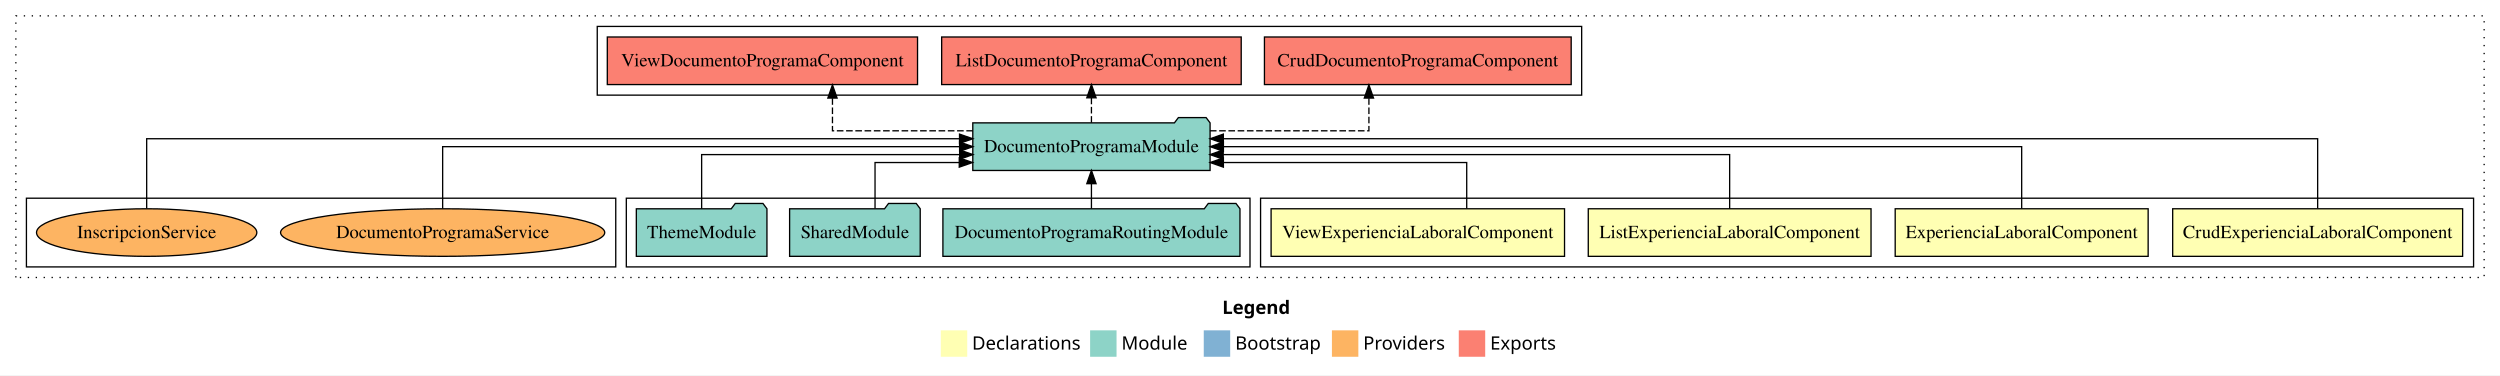
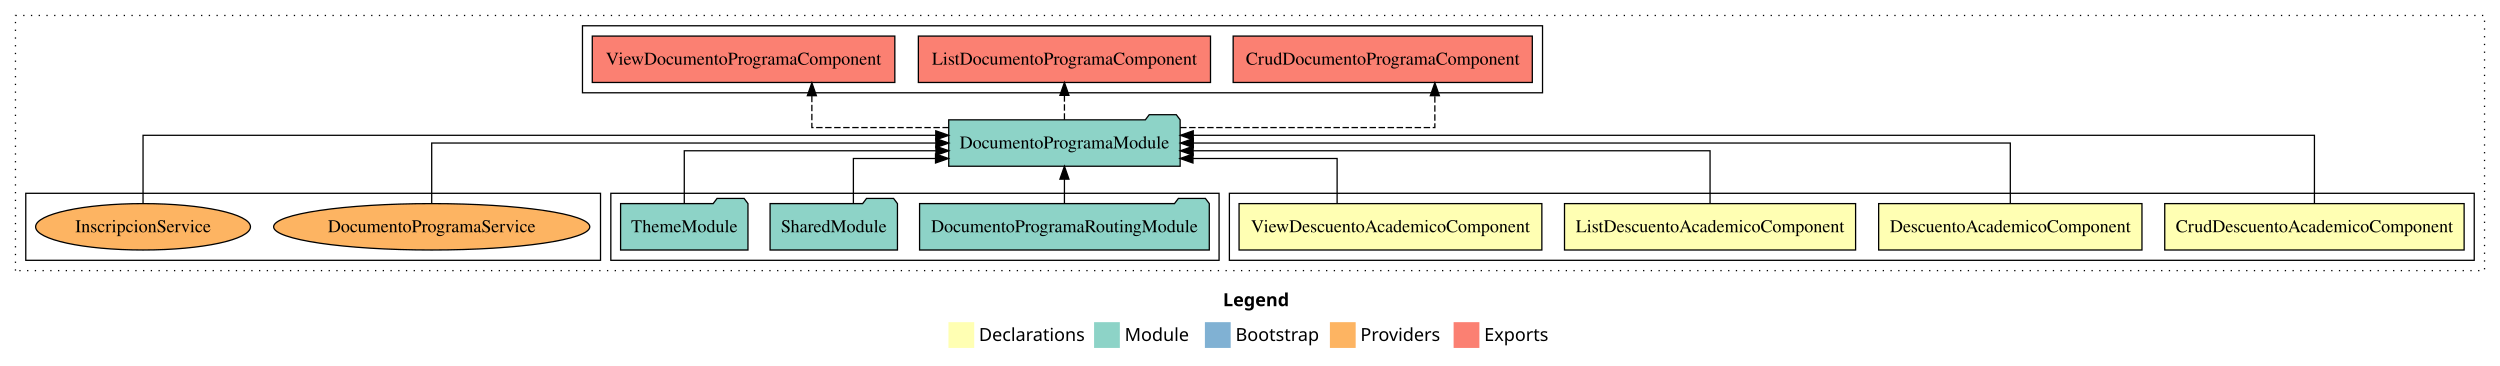
- <svg xmlns="http://www.w3.org/2000/svg" width="1892pt" height="284pt" viewBox="0.00 0.00 1892.00 284.00">
+ <svg xmlns="http://www.w3.org/2000/svg" width="1940pt" height="284pt" viewBox="0.00 0.00 1940.00 284.00">
  <g id="graph0" class="graph" transform="scale(1 1) rotate(0) translate(4 280)">
-     <polygon fill="#ffffff" stroke="transparent" points="-4,4 -4,-280 1888,-280 1888,4 -4,4" />
-     <text text-anchor="start" x="921.009" y="-42.4" font-family="sans-serif" font-weight="bold" font-size="14.00" fill="#000000">Legend</text>
-     <polygon fill="#ffffb3" stroke="transparent" points="708,-10 708,-30 728,-30 728,-10 708,-10" />
-     <text text-anchor="start" x="731.629" y="-15.4" font-family="sans-serif" font-size="14.00" fill="#000000">  Declarations</text>
-     <polygon fill="#8dd3c7" stroke="transparent" points="821,-10 821,-30 841,-30 841,-10 821,-10" />
-     <text text-anchor="start" x="844.725" y="-15.4" font-family="sans-serif" font-size="14.00" fill="#000000">  Module</text>
-     <polygon fill="#80b1d3" stroke="transparent" points="907,-10 907,-30 927,-30 927,-10 907,-10" />
-     <text text-anchor="start" x="930.781" y="-15.4" font-family="sans-serif" font-size="14.00" fill="#000000">  Bootstrap</text>
-     <polygon fill="#fdb462" stroke="transparent" points="1004,-10 1004,-30 1024,-30 1024,-10 1004,-10" />
-     <text text-anchor="start" x="1027.673" y="-15.4" font-family="sans-serif" font-size="14.00" fill="#000000">  Providers</text>
-     <polygon fill="#fb8072" stroke="transparent" points="1100,-10 1100,-30 1120,-30 1120,-10 1100,-10" />
-     <text text-anchor="start" x="1123.726" y="-15.4" font-family="sans-serif" font-size="14.00" fill="#000000">  Exports</text>
+     <polygon fill="#ffffff" stroke="transparent" points="-4,4 -4,-280 1936,-280 1936,4 -4,4" />
+     <text text-anchor="start" x="945.009" y="-42.4" font-family="sans-serif" font-weight="bold" font-size="14.00" fill="#000000">Legend</text>
+     <polygon fill="#ffffb3" stroke="transparent" points="732,-10 732,-30 752,-30 752,-10 732,-10" />
+     <text text-anchor="start" x="755.629" y="-15.4" font-family="sans-serif" font-size="14.00" fill="#000000">  Declarations</text>
+     <polygon fill="#8dd3c7" stroke="transparent" points="845,-10 845,-30 865,-30 865,-10 845,-10" />
+     <text text-anchor="start" x="868.725" y="-15.4" font-family="sans-serif" font-size="14.00" fill="#000000">  Module</text>
+     <polygon fill="#80b1d3" stroke="transparent" points="931,-10 931,-30 951,-30 951,-10 931,-10" />
+     <text text-anchor="start" x="954.781" y="-15.4" font-family="sans-serif" font-size="14.00" fill="#000000">  Bootstrap</text>
+     <polygon fill="#fdb462" stroke="transparent" points="1028,-10 1028,-30 1048,-30 1048,-10 1028,-10" />
+     <text text-anchor="start" x="1051.673" y="-15.4" font-family="sans-serif" font-size="14.00" fill="#000000">  Providers</text>
+     <polygon fill="#fb8072" stroke="transparent" points="1124,-10 1124,-30 1144,-30 1144,-10 1124,-10" />
+     <text text-anchor="start" x="1147.726" y="-15.4" font-family="sans-serif" font-size="14.00" fill="#000000">  Exports</text>
    <g id="clust1" class="cluster">
-       <polygon fill="none" stroke="#000000" stroke-dasharray="1,5" points="8,-70 8,-268 1876,-268 1876,-70 8,-70" />
+       <polygon fill="none" stroke="#000000" stroke-dasharray="1,5" points="8,-70 8,-268 1924,-268 1924,-70 8,-70" />
    </g>
    <g id="clust2" class="cluster">
-       <polygon fill="none" stroke="#000000" points="950,-78 950,-130 1868,-130 1868,-78 950,-78" />
+       <polygon fill="none" stroke="#000000" points="950,-78 950,-130 1916,-130 1916,-78 950,-78" />
    </g>
    <g id="clust7" class="cluster">
      <polygon fill="none" stroke="#000000" points="470,-78 470,-130 942,-130 942,-78 470,-78" />
    </g>
    <g id="clust8" class="cluster">
      <polygon fill="none" stroke="#000000" points="448,-208 448,-260 1193,-260 1193,-208 448,-208" />
    </g>
    <g id="clust10" class="cluster">
      <polygon fill="none" stroke="#000000" points="16,-78 16,-130 462,-130 462,-78 16,-78" />
    </g>
    <g id="node1" class="node">
-       <polygon fill="#ffffb3" stroke="#000000" points="1859.716,-122 1640.284,-122 1640.284,-86 1859.716,-86 1859.716,-122" />
-       <text text-anchor="middle" x="1750" y="-99.8" font-family="Times,serif" font-size="14.00" fill="#000000">CrudExperienciaLaboralComponent</text>
+       <polygon fill="#ffffb3" stroke="#000000" points="1908.161,-122 1675.839,-122 1675.839,-86 1908.161,-86 1908.161,-122" />
+       <text text-anchor="middle" x="1792" y="-99.8" font-family="Times,serif" font-size="14.00" fill="#000000">CrudDescuentoAcademicoComponent</text>
    </g>
    <g id="node5" class="node">
      <polygon fill="#8dd3c7" stroke="#000000" points="911.791,-187 908.791,-191 887.791,-191 884.791,-187 732.209,-187 732.209,-151 911.791,-151 911.791,-187" />
      <text text-anchor="middle" x="822" y="-164.8" font-family="Times,serif" font-size="14.00" fill="#000000">DocumentoProgramaModule</text>
    </g>
    <g id="edge1" class="edge">
-       <path fill="none" stroke="#000000" d="M1750,-122.284C1750,-143.321 1750,-175 1750,-175 1750,-175 921.824,-175 921.824,-175" />
-       <polygon fill="#000000" stroke="#000000" points="921.824,-171.5 911.824,-175 921.824,-178.5 921.824,-171.5" />
+       <path fill="none" stroke="#000000" d="M1792,-122.284C1792,-143.321 1792,-175 1792,-175 1792,-175 921.95,-175 921.95,-175" />
+       <polygon fill="#000000" stroke="#000000" points="921.95,-171.5 911.95,-175 921.95,-178.5 921.95,-171.5" />
    </g>
    <g id="node2" class="node">
-       <polygon fill="#ffffb3" stroke="#000000" points="1621.718,-122 1430.282,-122 1430.282,-86 1621.718,-86 1621.718,-122" />
-       <text text-anchor="middle" x="1526" y="-99.8" font-family="Times,serif" font-size="14.00" fill="#000000">ExperienciaLaboralComponent</text>
+       <polygon fill="#ffffb3" stroke="#000000" points="1658.164,-122 1453.836,-122 1453.836,-86 1658.164,-86 1658.164,-122" />
+       <text text-anchor="middle" x="1556" y="-99.8" font-family="Times,serif" font-size="14.00" fill="#000000">DescuentoAcademicoComponent</text>
    </g>
    <g id="edge2" class="edge">
-       <path fill="none" stroke="#000000" d="M1526,-122.106C1526,-141.339 1526,-169 1526,-169 1526,-169 921.877,-169 921.877,-169" />
-       <polygon fill="#000000" stroke="#000000" points="921.877,-165.5 911.877,-169 921.877,-172.5 921.877,-165.5" />
+       <path fill="none" stroke="#000000" d="M1556,-122.106C1556,-141.339 1556,-169 1556,-169 1556,-169 922.003,-169 922.003,-169" />
+       <polygon fill="#000000" stroke="#000000" points="922.003,-165.5 912.003,-169 922.003,-172.5 922.003,-165.5" />
    </g>
    <g id="node3" class="node">
-       <polygon fill="#ffffb3" stroke="#000000" points="1411.997,-122 1198.003,-122 1198.003,-86 1411.997,-86 1411.997,-122" />
-       <text text-anchor="middle" x="1305" y="-99.8" font-family="Times,serif" font-size="14.00" fill="#000000">ListExperienciaLaboralComponent</text>
+       <polygon fill="#ffffb3" stroke="#000000" points="1435.943,-122 1210.057,-122 1210.057,-86 1435.943,-86 1435.943,-122" />
+       <text text-anchor="middle" x="1323" y="-99.8" font-family="Times,serif" font-size="14.00" fill="#000000">ListDescuentoAcademicoComponent</text>
    </g>
    <g id="edge3" class="edge">
-       <path fill="none" stroke="#000000" d="M1305,-122.022C1305,-139.373 1305,-163 1305,-163 1305,-163 921.717,-163 921.717,-163" />
-       <polygon fill="#000000" stroke="#000000" points="921.717,-159.5 911.717,-163 921.717,-166.5 921.717,-159.5" />
+       <path fill="none" stroke="#000000" d="M1323,-122.022C1323,-139.373 1323,-163 1323,-163 1323,-163 921.858,-163 921.858,-163" />
+       <polygon fill="#000000" stroke="#000000" points="921.858,-159.5 911.858,-163 921.858,-166.5 921.858,-159.5" />
    </g>
    <g id="node4" class="node">
-       <polygon fill="#ffffb3" stroke="#000000" points="1180.037,-122 957.963,-122 957.963,-86 1180.037,-86 1180.037,-122" />
-       <text text-anchor="middle" x="1069" y="-99.8" font-family="Times,serif" font-size="14.00" fill="#000000">ViewExperienciaLaboralComponent</text>
+       <polygon fill="#ffffb3" stroke="#000000" points="1192.483,-122 957.517,-122 957.517,-86 1192.483,-86 1192.483,-122" />
+       <text text-anchor="middle" x="1075" y="-99.8" font-family="Times,serif" font-size="14.00" fill="#000000">ViewDescuentoAcademicoComponent</text>
    </g>
    <g id="edge4" class="edge">
-       <path fill="none" stroke="#000000" d="M1106.006,-122.24C1106.006,-137.571 1106.006,-157 1106.006,-157 1106.006,-157 921.861,-157 921.861,-157" />
-       <polygon fill="#000000" stroke="#000000" points="921.861,-153.5 911.861,-157 921.861,-160.5 921.861,-153.5" />
+       <path fill="none" stroke="#000000" d="M1033.601,-122.24C1033.601,-137.571 1033.601,-157 1033.601,-157 1033.601,-157 921.738,-157 921.738,-157" />
+       <polygon fill="#000000" stroke="#000000" points="921.738,-153.5 911.738,-157 921.738,-160.5 921.738,-153.5" />
    </g>
    <g id="node9" class="node">
      <polygon fill="#fb8072" stroke="#000000" points="1185.071,-252 952.929,-252 952.929,-216 1185.071,-216 1185.071,-252" />
      <text text-anchor="middle" x="1069" y="-229.8" font-family="Times,serif" font-size="14.00" fill="#000000">CrudDocumentoProgramaComponent </text>
    </g>
    <g id="edge8" class="edge">
-       <path fill="none" stroke="#000000" stroke-dasharray="5,2" d="M911.665,-181C968.741,-181 1031.994,-181 1031.994,-181 1031.994,-181 1031.994,-205.76 1031.994,-205.76" />
-       <polygon fill="#000000" stroke="#000000" points="1028.494,-205.76 1031.994,-215.76 1035.494,-205.76 1028.494,-205.76" />
+       <path fill="none" stroke="#000000" stroke-dasharray="5,2" d="M911.766,-181C996.105,-181 1109.443,-181 1109.443,-181 1109.443,-181 1109.443,-205.76 1109.443,-205.76" />
+       <polygon fill="#000000" stroke="#000000" points="1105.943,-205.76 1109.443,-215.76 1112.943,-205.76 1105.943,-205.76" />
    </g>
    <g id="node10" class="node">
      <polygon fill="#fb8072" stroke="#000000" points="935.352,-252 708.648,-252 708.648,-216 935.352,-216 935.352,-252" />
      <text text-anchor="middle" x="822" y="-229.8" font-family="Times,serif" font-size="14.00" fill="#000000">ListDocumentoProgramaComponent </text>
    </g>
    <g id="edge9" class="edge">
      <path fill="none" stroke="#000000" stroke-dasharray="5,2" d="M822,-187.106C822,-187.106 822,-205.991 822,-205.991" />
      <polygon fill="#000000" stroke="#000000" points="818.5,-205.991 822,-215.991 825.5,-205.991 818.5,-205.991" />
    </g>
    <g id="node11" class="node">
      <polygon fill="#fb8072" stroke="#000000" points="690.391,-252 455.609,-252 455.609,-216 690.391,-216 690.391,-252" />
      <text text-anchor="middle" x="573" y="-229.8" font-family="Times,serif" font-size="14.00" fill="#000000">ViewDocumentoProgramaComponent </text>
    </g>
    <g id="edge10" class="edge">
      <path fill="none" stroke="#000000" stroke-dasharray="5,2" d="M732.321,-181C680.714,-181 626.008,-181 626.008,-181 626.008,-181 626.008,-205.76 626.008,-205.76" />
      <polygon fill="#000000" stroke="#000000" points="622.508,-205.76 626.008,-215.76 629.508,-205.76 622.508,-205.76" />
    </g>
    <g id="node6" class="node">
      <polygon fill="#8dd3c7" stroke="#000000" points="934.409,-122 931.409,-126 910.409,-126 907.409,-122 709.591,-122 709.591,-86 934.409,-86 934.409,-122" />
      <text text-anchor="middle" x="822" y="-99.8" font-family="Times,serif" font-size="14.00" fill="#000000">DocumentoProgramaRoutingModule</text>
    </g>
    <g id="edge5" class="edge">
      <path fill="none" stroke="#000000" d="M822,-122.106C822,-122.106 822,-140.991 822,-140.991" />
      <polygon fill="#000000" stroke="#000000" points="818.5,-140.991 822,-150.991 825.5,-140.991 818.5,-140.991" />
    </g>
    <g id="node7" class="node">
      <polygon fill="#8dd3c7" stroke="#000000" points="692.423,-122 689.423,-126 668.423,-126 665.423,-122 593.577,-122 593.577,-86 692.423,-86 692.423,-122" />
      <text text-anchor="middle" x="643" y="-99.8" font-family="Times,serif" font-size="14.00" fill="#000000">SharedModule</text>
    </g>
    <g id="edge6" class="edge">
      <path fill="none" stroke="#000000" d="M658.227,-122.24C658.227,-137.571 658.227,-157 658.227,-157 658.227,-157 721.969,-157 721.969,-157" />
      <polygon fill="#000000" stroke="#000000" points="721.969,-160.5 731.969,-157 721.969,-153.5 721.969,-160.5" />
    </g>
    <g id="node8" class="node">
      <polygon fill="#8dd3c7" stroke="#000000" points="576.423,-122 573.423,-126 552.423,-126 549.423,-122 477.577,-122 477.577,-86 576.423,-86 576.423,-122" />
      <text text-anchor="middle" x="527" y="-99.8" font-family="Times,serif" font-size="14.00" fill="#000000">ThemeModule</text>
    </g>
    <g id="edge7" class="edge">
      <path fill="none" stroke="#000000" d="M527,-122.022C527,-139.373 527,-163 527,-163 527,-163 722.289,-163 722.289,-163" />
      <polygon fill="#000000" stroke="#000000" points="722.289,-166.5 732.289,-163 722.289,-159.5 722.289,-166.5" />
    </g>
    <g id="node12" class="node">
      <ellipse fill="#fdb462" stroke="#000000" cx="331" cy="-104" rx="122.674" ry="18" />
      <text text-anchor="middle" x="331" y="-99.8" font-family="Times,serif" font-size="14.00" fill="#000000">DocumentoProgramaService</text>
    </g>
    <g id="edge11" class="edge">
      <path fill="none" stroke="#000000" d="M331,-122.106C331,-141.339 331,-169 331,-169 331,-169 722.229,-169 722.229,-169" />
      <polygon fill="#000000" stroke="#000000" points="722.229,-172.5 732.229,-169 722.229,-165.5 722.229,-172.5" />
    </g>
    <g id="node13" class="node">
      <ellipse fill="#fdb462" stroke="#000000" cx="107" cy="-104" rx="83.364" ry="18" />
      <text text-anchor="middle" x="107" y="-99.8" font-family="Times,serif" font-size="14.00" fill="#000000">InscripcionService</text>
    </g>
    <g id="edge12" class="edge">
      <path fill="none" stroke="#000000" d="M107,-122.284C107,-143.321 107,-175 107,-175 107,-175 722.169,-175 722.169,-175" />
      <polygon fill="#000000" stroke="#000000" points="722.169,-178.5 732.169,-175 722.169,-171.5 722.169,-178.5" />
    </g>
  </g>
</svg>
